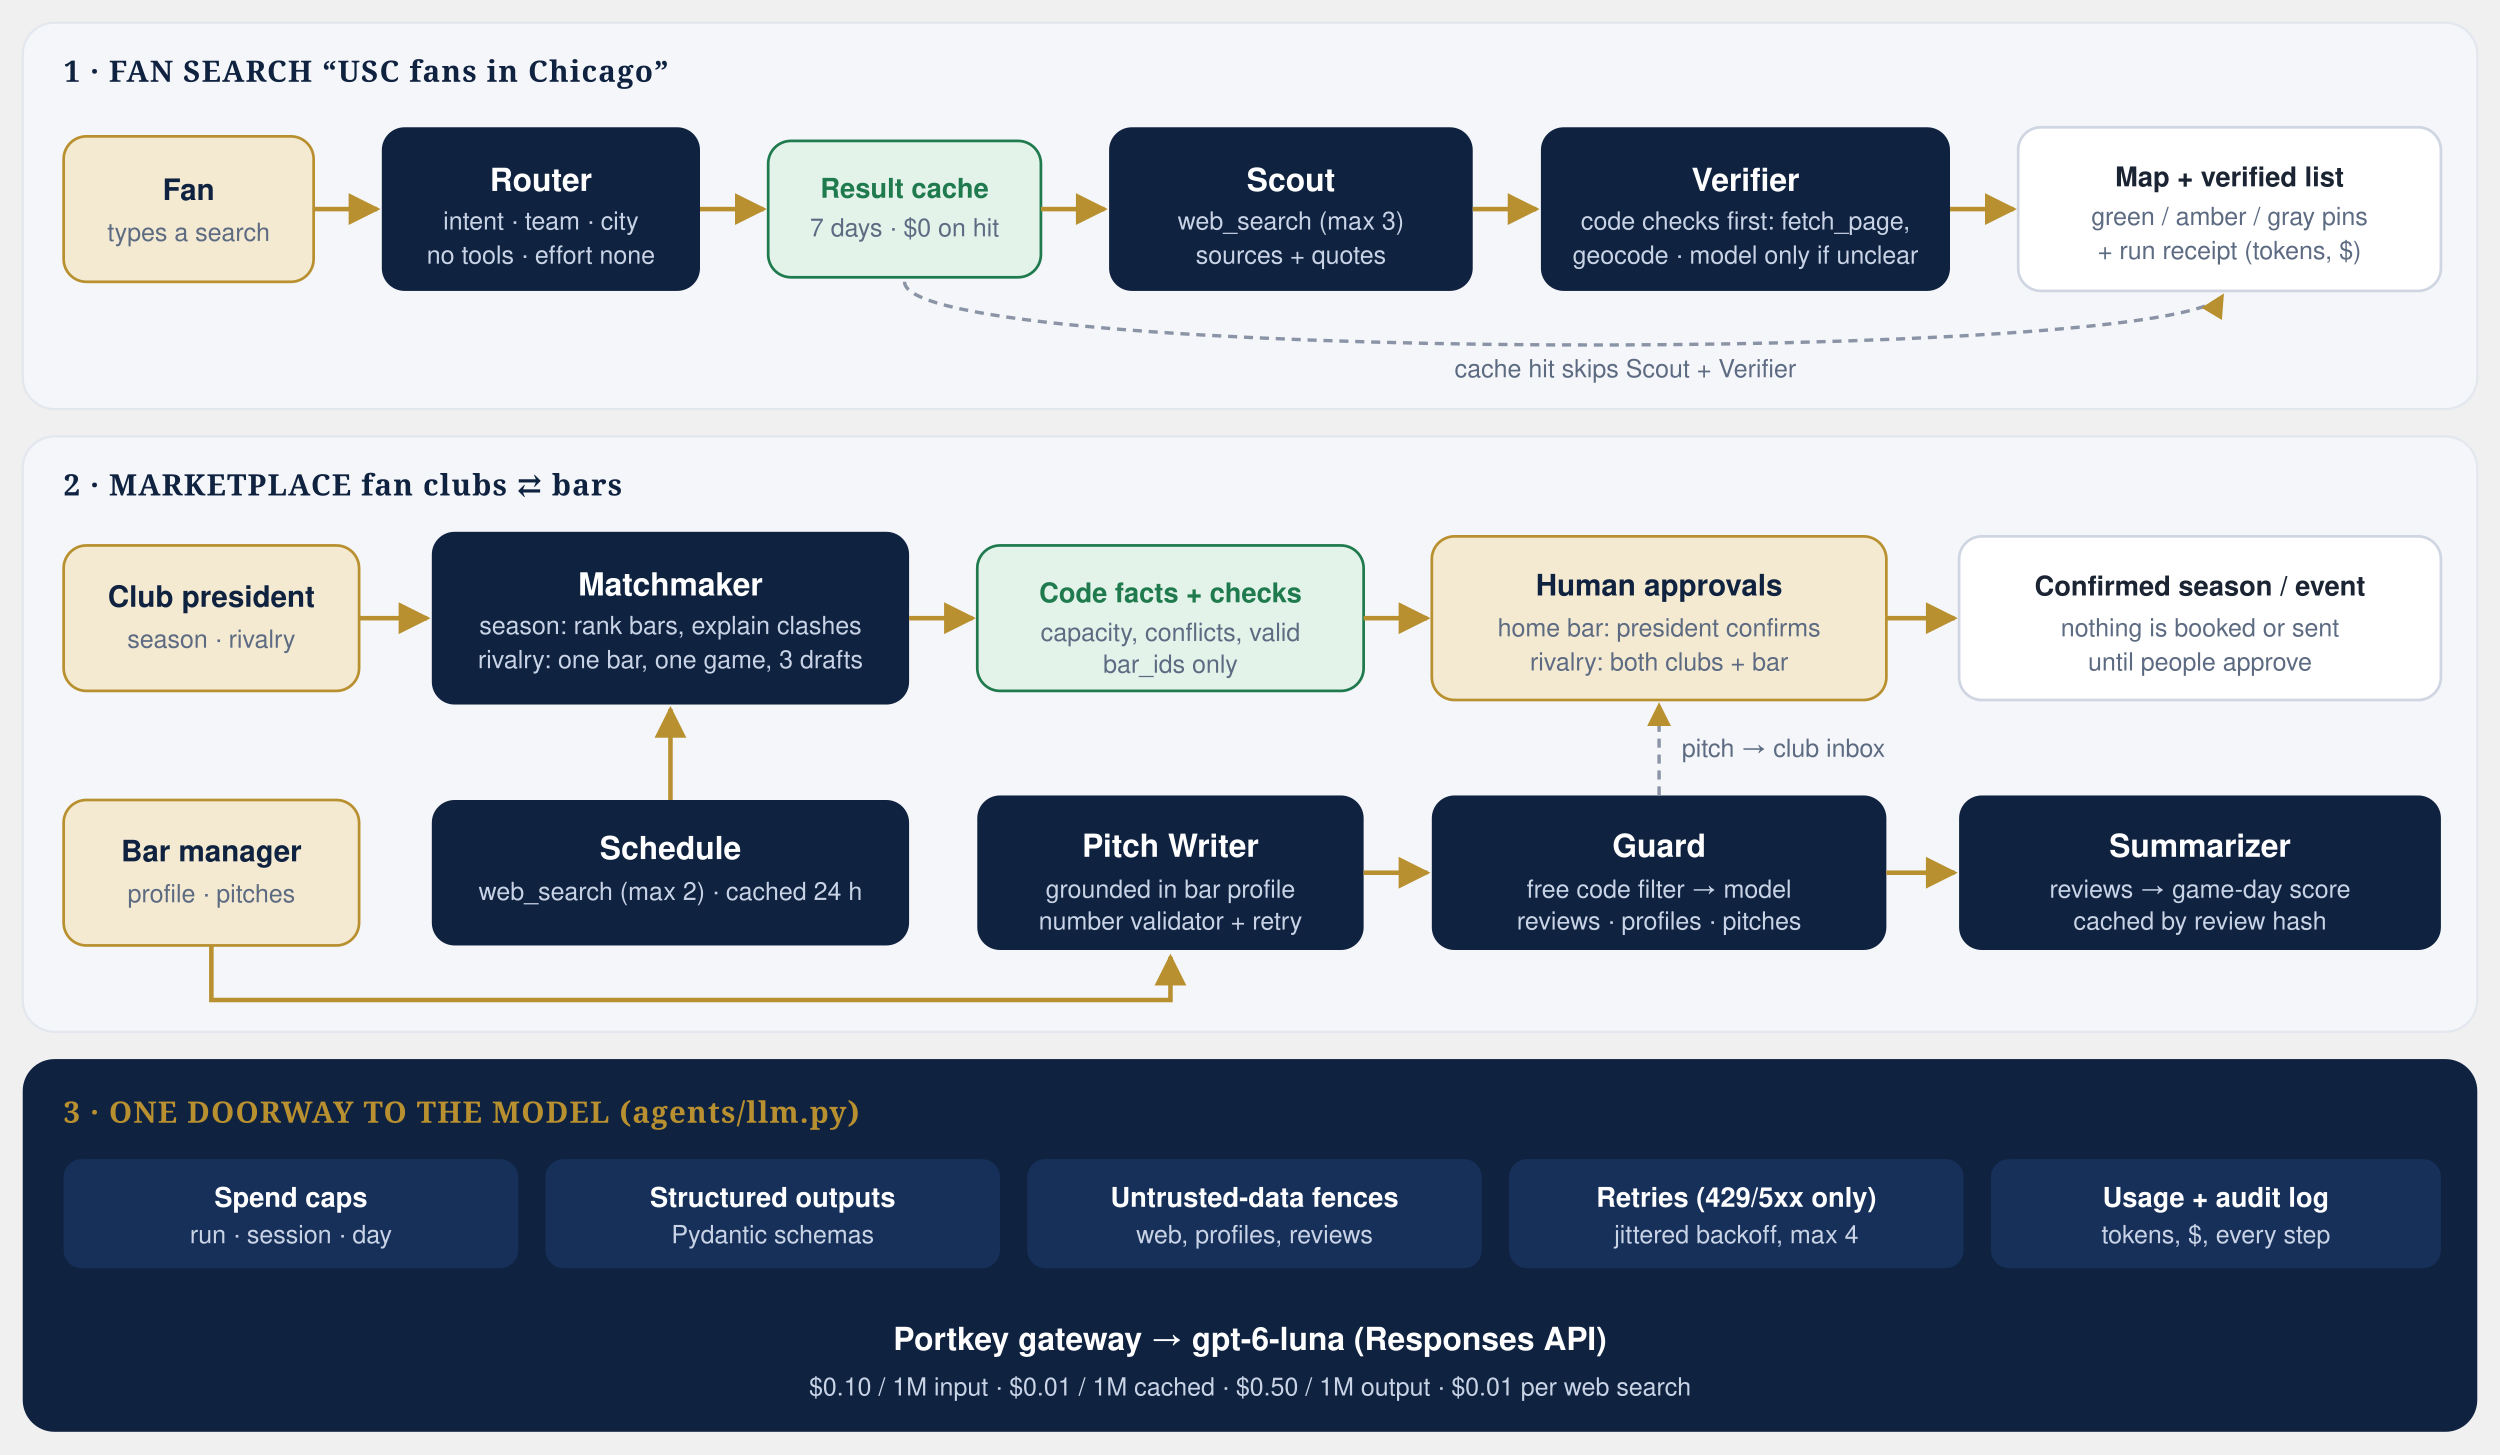
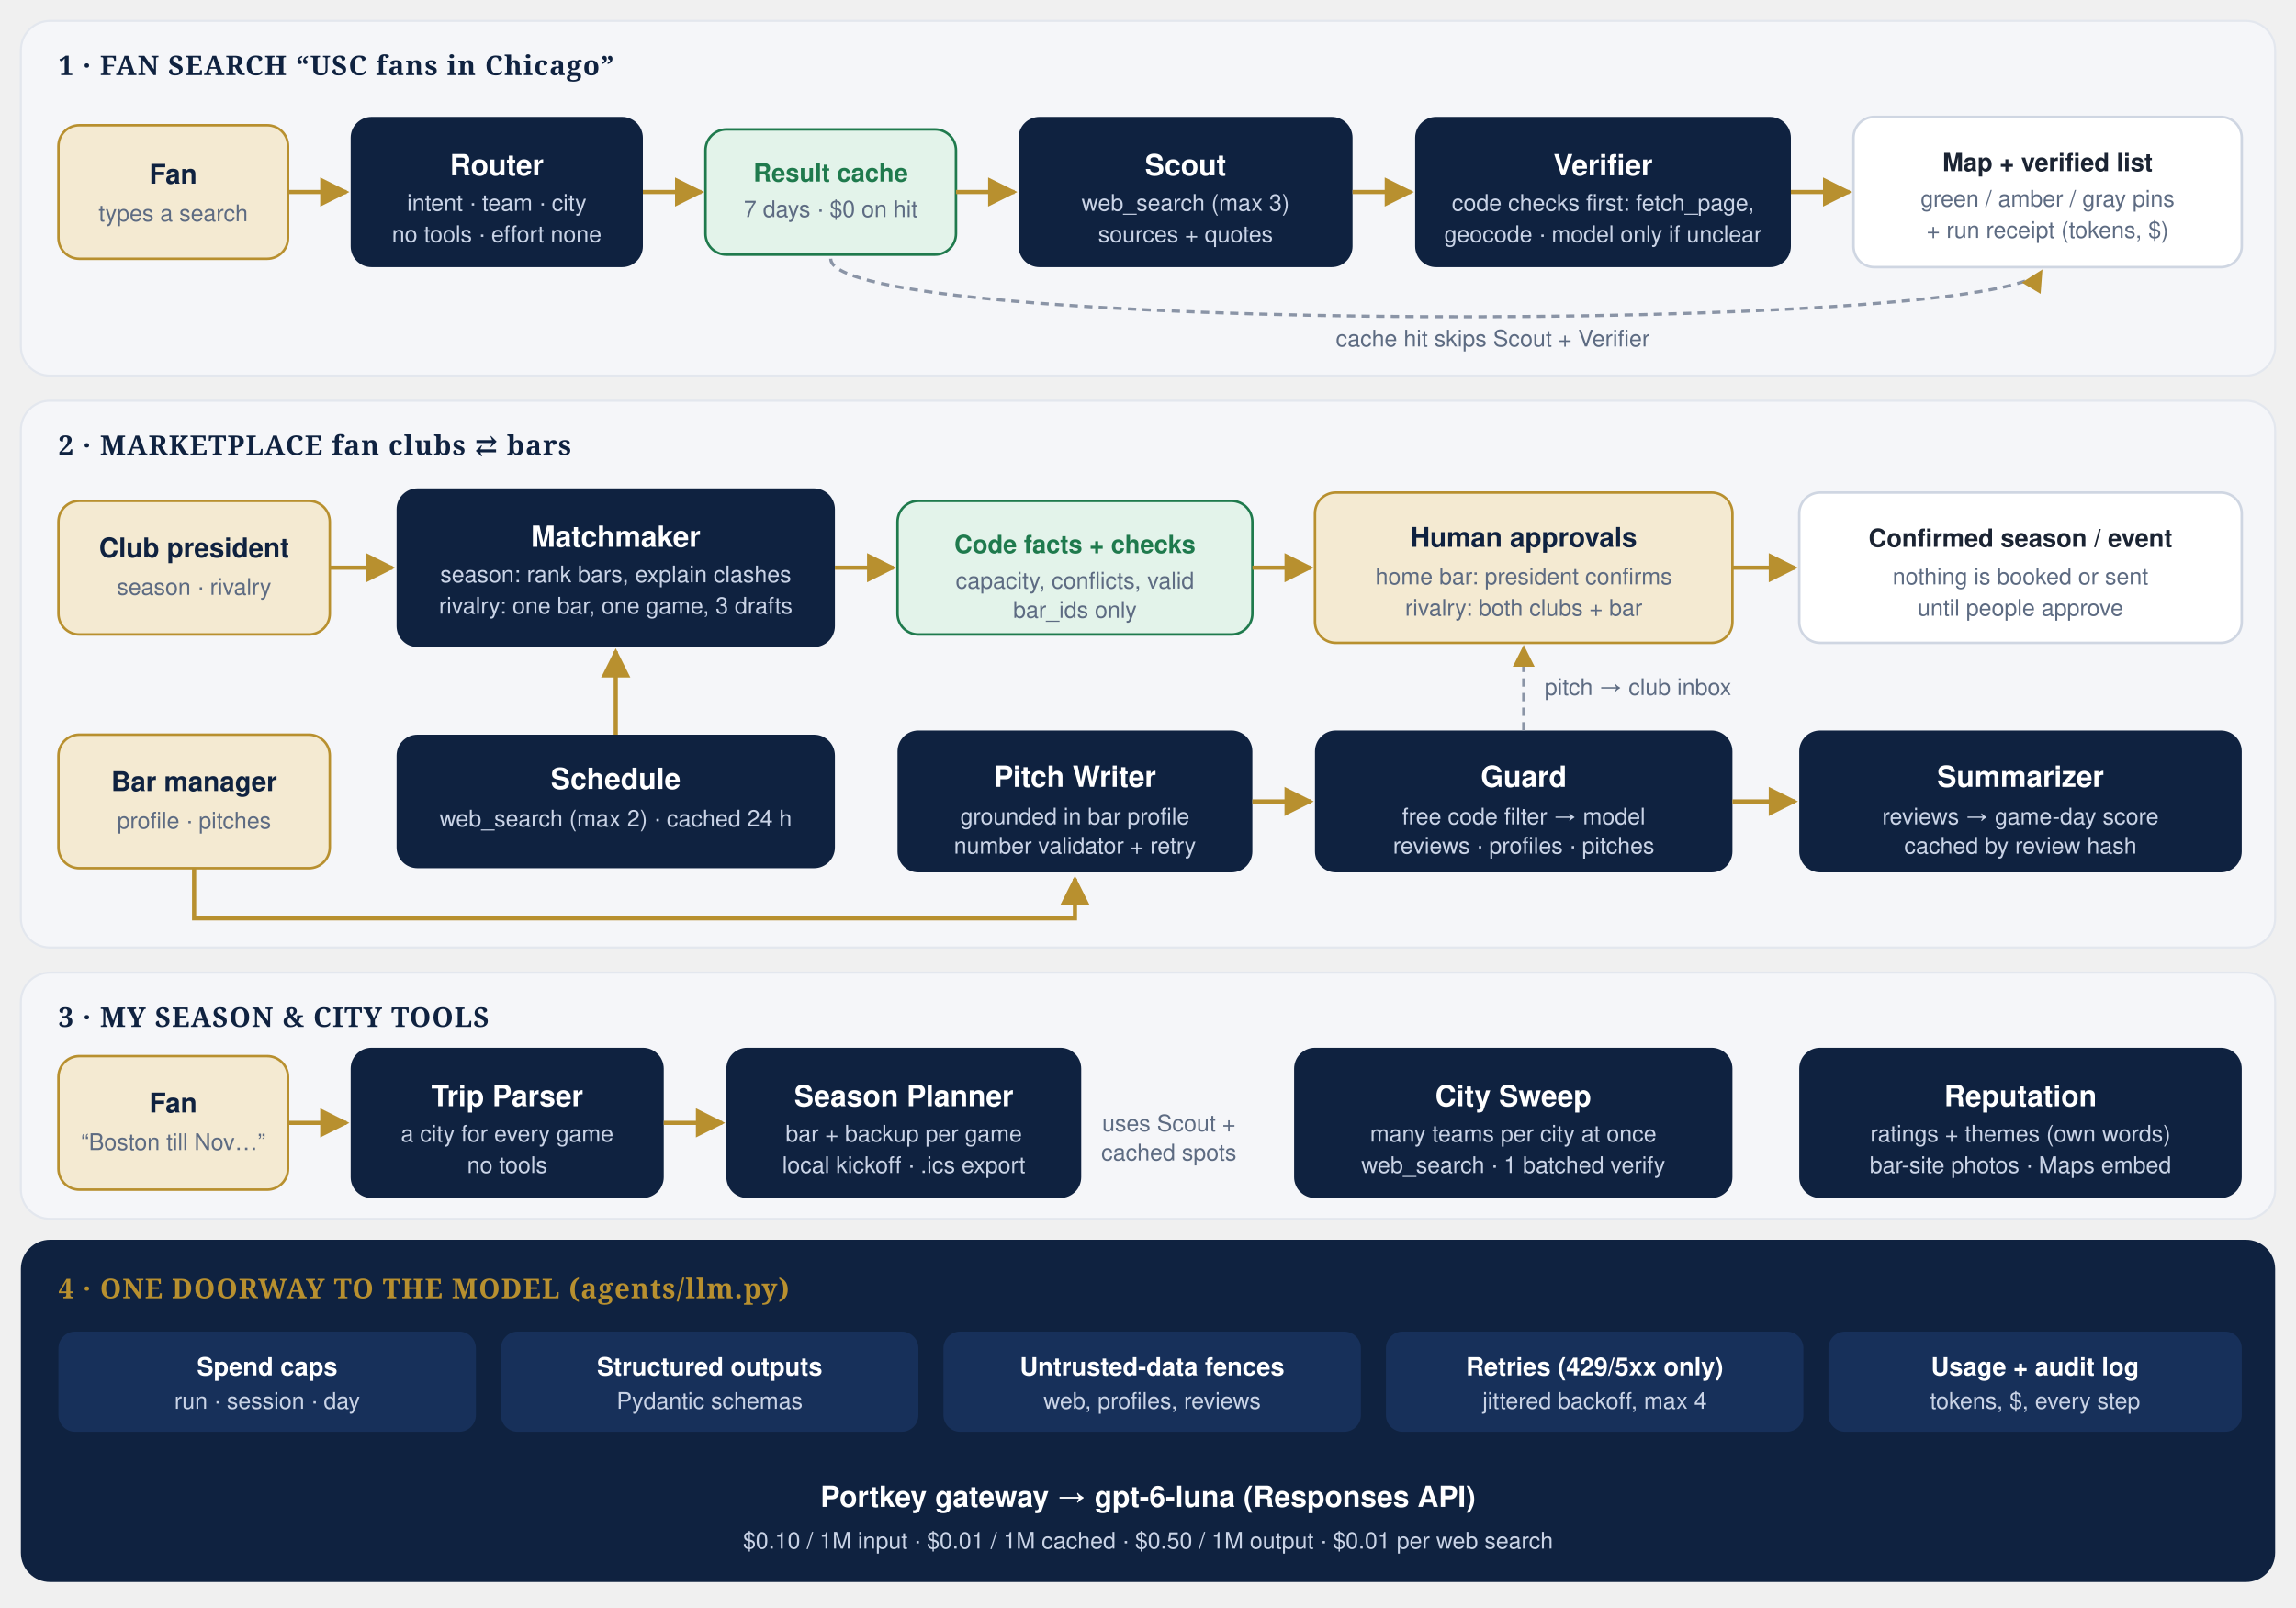
- <svg xmlns="http://www.w3.org/2000/svg" viewBox="0 0 1100 640" font-family="-apple-system, Segoe UI, Helvetica, Arial, sans-serif">
+ <svg xmlns="http://www.w3.org/2000/svg" viewBox="0 0 1100 770" font-family="-apple-system, Segoe UI, Helvetica, Arial, sans-serif">
  <defs>
    <marker id="arr" viewBox="0 0 10 10" refX="9" refY="5" markerWidth="7" markerHeight="7" orient="auto-start-reverse">
      <path d="M0,0 L10,5 L0,10 z" fill="#b8902f" />
    </marker>
    <style>
      .lane { fill: #f5f6f9; stroke: #e3e7ee; }
      .lane-t { font: 700 13px Georgia, serif; fill: #0f2240; letter-spacing: .04em; }
      .box { fill: #ffffff; stroke: #cfd6e2; stroke-width: 1.2; }
      .agent { fill: #0f2240; }
      .agent-t { fill: #ffffff; font-weight: 700; font-size: 14px; }
      .agent-s { fill: #c9d3e6; font-size: 11px; }
      .human { fill: #f4ead2; stroke: #b8902f; stroke-width: 1.2; }
      .human-t { fill: #0f2240; font-weight: 700; font-size: 13px; }
      .t { fill: #1b2433; font-size: 12px; }
      .s { fill: #5d6b82; font-size: 11px; }
      .code { fill: #e3f3ea; stroke: #1f7a4d; stroke-width: 1.2; }
      .code-t { fill: #1f7a4d; font-weight: 700; font-size: 12px; }
      .ln { stroke: #b8902f; stroke-width: 2; fill: none; marker-end: url(#arr); }
      .ln2 { stroke: #8a94a6; stroke-width: 1.5; fill: none; stroke-dasharray: 4 3; marker-end: url(#arr); }
    </style>
  </defs>
  <rect class="lane" x="10" y="10" width="1080" height="170" rx="14" />
  <text class="lane-t" x="28" y="36">1 · FAN SEARCH  “USC fans in Chicago”</text>
  <rect class="human" x="28" y="60" width="110" height="64" rx="10" />
  <text class="human-t" x="83" y="88" text-anchor="middle">Fan</text>
  <text class="s" x="83" y="106" text-anchor="middle">types a search</text>
  <rect class="agent" x="168" y="56" width="140" height="72" rx="10" />
  <text class="agent-t" x="238" y="84" text-anchor="middle">Router</text>
  <text class="agent-s" x="238" y="101" text-anchor="middle">intent · team · city</text>
  <text class="agent-s" x="238" y="116" text-anchor="middle">no tools · effort none</text>
  <rect class="code" x="338" y="62" width="120" height="60" rx="10" />
  <text class="code-t" x="398" y="87" text-anchor="middle">Result cache</text>
  <text class="s" x="398" y="104" text-anchor="middle">7 days · $0 on hit</text>
  <rect class="agent" x="488" y="56" width="160" height="72" rx="10" />
  <text class="agent-t" x="568" y="84" text-anchor="middle">Scout</text>
  <text class="agent-s" x="568" y="101" text-anchor="middle">web_search (max 3)</text>
  <text class="agent-s" x="568" y="116" text-anchor="middle">sources + quotes</text>
  <rect class="agent" x="678" y="56" width="180" height="72" rx="10" />
  <text class="agent-t" x="768" y="84" text-anchor="middle">Verifier</text>
  <text class="agent-s" x="768" y="101" text-anchor="middle">code checks first: fetch_page,</text>
  <text class="agent-s" x="768" y="116" text-anchor="middle">geocode · model only if unclear</text>
  <rect class="box" x="888" y="56" width="186" height="72" rx="10" />
  <text class="t" x="981" y="82" text-anchor="middle" font-weight="700">Map + verified list</text>
  <text class="s" x="981" y="99" text-anchor="middle">green / amber / gray pins</text>
  <text class="s" x="981" y="114" text-anchor="middle">+ run receipt (tokens, $)</text>
  <path class="ln" d="M138 92 H166" />
  <path class="ln" d="M308 92 H336" />
  <path class="ln" d="M458 92 H486" />
  <path class="ln" d="M648 92 H676" />
  <path class="ln" d="M858 92 H886" />
  <path class="ln2" d="M398 124 C 398 160, 960 160, 978 130" />
  <text class="s" x="640" y="166">cache hit skips Scout + Verifier</text>
  <rect class="lane" x="10" y="192" width="1080" height="262" rx="14" />
  <text class="lane-t" x="28" y="218">2 · MARKETPLACE  fan clubs ⇄ bars</text>
  <rect class="human" x="28" y="240" width="130" height="64" rx="10" />
  <text class="human-t" x="93" y="267" text-anchor="middle">Club president</text>
  <text class="s" x="93" y="285" text-anchor="middle">season · rivalry</text>
  <rect class="agent" x="190" y="234" width="210" height="76" rx="10" />
  <text class="agent-t" x="295" y="262" text-anchor="middle">Matchmaker</text>
  <text class="agent-s" x="295" y="279" text-anchor="middle">season: rank bars, explain clashes</text>
  <text class="agent-s" x="295" y="294" text-anchor="middle">rivalry: one bar, one game, 3 drafts</text>
  <rect class="agent" x="190" y="352" width="210" height="64" rx="10" />
  <text class="agent-t" x="295" y="378" text-anchor="middle">Schedule</text>
  <text class="agent-s" x="295" y="396" text-anchor="middle">web_search (max 2) · cached 24 h</text>
  <path class="ln" d="M295 352 V312" />
  <rect class="code" x="430" y="240" width="170" height="64" rx="10" />
  <text class="code-t" x="515" y="265" text-anchor="middle">Code facts + checks</text>
  <text class="s" x="515" y="282" text-anchor="middle">capacity, conflicts, valid</text>
  <text class="s" x="515" y="296" text-anchor="middle">bar_ids only</text>
  <path class="ln" d="M158 272 H188" />
  <path class="ln" d="M400 272 H428" />
  <rect class="human" x="630" y="236" width="200" height="72" rx="10" />
  <text class="human-t" x="730" y="262" text-anchor="middle">Human approvals</text>
  <text class="s" x="730" y="280" text-anchor="middle">home bar: president confirms</text>
  <text class="s" x="730" y="295" text-anchor="middle">rivalry: both clubs + bar</text>
  <path class="ln" d="M600 272 H628" />
  <rect class="human" x="28" y="352" width="130" height="64" rx="10" />
  <text class="human-t" x="93" y="379" text-anchor="middle">Bar manager</text>
  <text class="s" x="93" y="397" text-anchor="middle">profile · pitches</text>
  <rect class="agent" x="430" y="350" width="170" height="68" rx="10" />
  <text class="agent-t" x="515" y="377" text-anchor="middle">Pitch Writer</text>
  <text class="agent-s" x="515" y="395" text-anchor="middle">grounded in bar profile</text>
  <text class="agent-s" x="515" y="409" text-anchor="middle">number validator + retry</text>
  <path class="ln" d="M93 416 V440 H515 V421" />
  <rect class="agent" x="630" y="350" width="200" height="68" rx="10" />
  <text class="agent-t" x="730" y="377" text-anchor="middle">Guard</text>
  <text class="agent-s" x="730" y="395" text-anchor="middle">free code filter → model</text>
  <text class="agent-s" x="730" y="409" text-anchor="middle">reviews · profiles · pitches</text>
  <path class="ln" d="M600 384 H628" />
  <rect class="box" x="862" y="236" width="212" height="72" rx="10" />
  <text class="t" x="968" y="262" text-anchor="middle" font-weight="700">Confirmed season / event</text>
  <text class="s" x="968" y="280" text-anchor="middle">nothing is booked or sent</text>
  <text class="s" x="968" y="295" text-anchor="middle">until people approve</text>
  <path class="ln" d="M830 272 H860" />
  <rect class="agent" x="862" y="350" width="212" height="68" rx="10" />
  <text class="agent-t" x="968" y="377" text-anchor="middle">Summarizer</text>
  <text class="agent-s" x="968" y="395" text-anchor="middle">reviews → game-day score</text>
  <text class="agent-s" x="968" y="409" text-anchor="middle">cached by review hash</text>
  <path class="ln" d="M830 384 H860" />
  <path class="ln2" d="M730 350 V310" />
  <text class="s" x="740" y="333">pitch → club inbox</text>
-   <rect x="10" y="466" width="1080" height="164" rx="14" fill="#0f2240" />
-   <text x="28" y="494" font-family="Georgia, serif" font-weight="700" font-size="13" fill="#b8902f" letter-spacing=".04em">3 · ONE DOORWAY TO THE MODEL  (agents/llm.py)</text>
+   <rect class="lane" x="10" y="466" width="1080" height="118" rx="14" />
+   <text class="lane-t" x="28" y="492">3 · MY SEASON &amp; CITY TOOLS</text>
+   <rect class="human" x="28" y="506" width="110" height="64" rx="10" />
+   <text class="human-t" x="83" y="533" text-anchor="middle">Fan</text>
+   <text class="s" x="83" y="551" text-anchor="middle">“Boston till Nov…”</text>
+   <rect class="agent" x="168" y="502" width="150" height="72" rx="10" />
+   <text class="agent-t" x="243" y="530" text-anchor="middle">Trip Parser</text>
+   <text class="agent-s" x="243" y="547" text-anchor="middle">a city for every game</text>
+   <text class="agent-s" x="243" y="562" text-anchor="middle">no tools</text>
+   <rect class="agent" x="348" y="502" width="170" height="72" rx="10" />
+   <text class="agent-t" x="433" y="530" text-anchor="middle">Season Planner</text>
+   <text class="agent-s" x="433" y="547" text-anchor="middle">bar + backup per game</text>
+   <text class="agent-s" x="433" y="562" text-anchor="middle">local kickoff · .ics export</text>
+   <path class="ln" d="M138 538 H166" />
+   <path class="ln" d="M318 538 H346" />
+   <rect class="agent" x="620" y="502" width="210" height="72" rx="10" />
+   <text class="agent-t" x="725" y="530" text-anchor="middle">City Sweep</text>
+   <text class="agent-s" x="725" y="547" text-anchor="middle">many teams per city at once</text>
+   <text class="agent-s" x="725" y="562" text-anchor="middle">web_search · 1 batched verify</text>
+   <rect class="agent" x="862" y="502" width="212" height="72" rx="10" />
+   <text class="agent-t" x="968" y="530" text-anchor="middle">Reputation</text>
+   <text class="agent-s" x="968" y="547" text-anchor="middle">ratings + themes (own words)</text>
+   <text class="agent-s" x="968" y="562" text-anchor="middle">bar-site photos · Maps embed</text>
+   <text class="s" x="560" y="542" text-anchor="middle">uses Scout +</text>
+   <text class="s" x="560" y="556" text-anchor="middle">cached spots</text>
+   <rect x="10" y="594" width="1080" height="164" rx="14" fill="#0f2240" />
+   <text x="28" y="622" font-family="Georgia, serif" font-weight="700" font-size="13" fill="#b8902f" letter-spacing=".04em">4 · ONE DOORWAY TO THE MODEL  (agents/llm.py)</text>
  <g font-size="12" fill="#ffffff">
-     <rect x="28" y="510" width="200" height="48" rx="8" fill="#17305a" />
-     <text x="128" y="531" text-anchor="middle" font-weight="700">Spend caps</text>
-     <text x="128" y="547" text-anchor="middle" fill="#c9d3e6" font-size="11">run · session · day</text>
-     <rect x="240" y="510" width="200" height="48" rx="8" fill="#17305a" />
-     <text x="340" y="531" text-anchor="middle" font-weight="700">Structured outputs</text>
-     <text x="340" y="547" text-anchor="middle" fill="#c9d3e6" font-size="11">Pydantic schemas</text>
-     <rect x="452" y="510" width="200" height="48" rx="8" fill="#17305a" />
-     <text x="552" y="531" text-anchor="middle" font-weight="700">Untrusted-data fences</text>
-     <text x="552" y="547" text-anchor="middle" fill="#c9d3e6" font-size="11">web, profiles, reviews</text>
-     <rect x="664" y="510" width="200" height="48" rx="8" fill="#17305a" />
-     <text x="764" y="531" text-anchor="middle" font-weight="700">Retries (429/5xx only)</text>
-     <text x="764" y="547" text-anchor="middle" fill="#c9d3e6" font-size="11">jittered backoff, max 4</text>
-     <rect x="876" y="510" width="198" height="48" rx="8" fill="#17305a" />
-     <text x="975" y="531" text-anchor="middle" font-weight="700">Usage + audit log</text>
-     <text x="975" y="547" text-anchor="middle" fill="#c9d3e6" font-size="11">tokens, $, every step</text>
+     <rect x="28" y="638" width="200" height="48" rx="8" fill="#17305a" />
+     <text x="128" y="659" text-anchor="middle" font-weight="700">Spend caps</text>
+     <text x="128" y="675" text-anchor="middle" fill="#c9d3e6" font-size="11">run · session · day</text>
+     <rect x="240" y="638" width="200" height="48" rx="8" fill="#17305a" />
+     <text x="340" y="659" text-anchor="middle" font-weight="700">Structured outputs</text>
+     <text x="340" y="675" text-anchor="middle" fill="#c9d3e6" font-size="11">Pydantic schemas</text>
+     <rect x="452" y="638" width="200" height="48" rx="8" fill="#17305a" />
+     <text x="552" y="659" text-anchor="middle" font-weight="700">Untrusted-data fences</text>
+     <text x="552" y="675" text-anchor="middle" fill="#c9d3e6" font-size="11">web, profiles, reviews</text>
+     <rect x="664" y="638" width="200" height="48" rx="8" fill="#17305a" />
+     <text x="764" y="659" text-anchor="middle" font-weight="700">Retries (429/5xx only)</text>
+     <text x="764" y="675" text-anchor="middle" fill="#c9d3e6" font-size="11">jittered backoff, max 4</text>
+     <rect x="876" y="638" width="198" height="48" rx="8" fill="#17305a" />
+     <text x="975" y="659" text-anchor="middle" font-weight="700">Usage + audit log</text>
+     <text x="975" y="675" text-anchor="middle" fill="#c9d3e6" font-size="11">tokens, $, every step</text>
  </g>
-   <text x="550" y="594" text-anchor="middle" font-size="14" fill="#ffffff" font-weight="700">Portkey gateway  →  gpt-6-luna (Responses API)</text>
-   <text x="550" y="614" text-anchor="middle" font-size="11" fill="#c9d3e6">$0.10 / 1M input · $0.01 / 1M cached · $0.50 / 1M output · $0.01 per web search</text>
+   <text x="550" y="722" text-anchor="middle" font-size="14" fill="#ffffff" font-weight="700">Portkey gateway  →  gpt-6-luna (Responses API)</text>
+   <text x="550" y="742" text-anchor="middle" font-size="11" fill="#c9d3e6">$0.10 / 1M input · $0.01 / 1M cached · $0.50 / 1M output · $0.01 per web search</text>
</svg>
